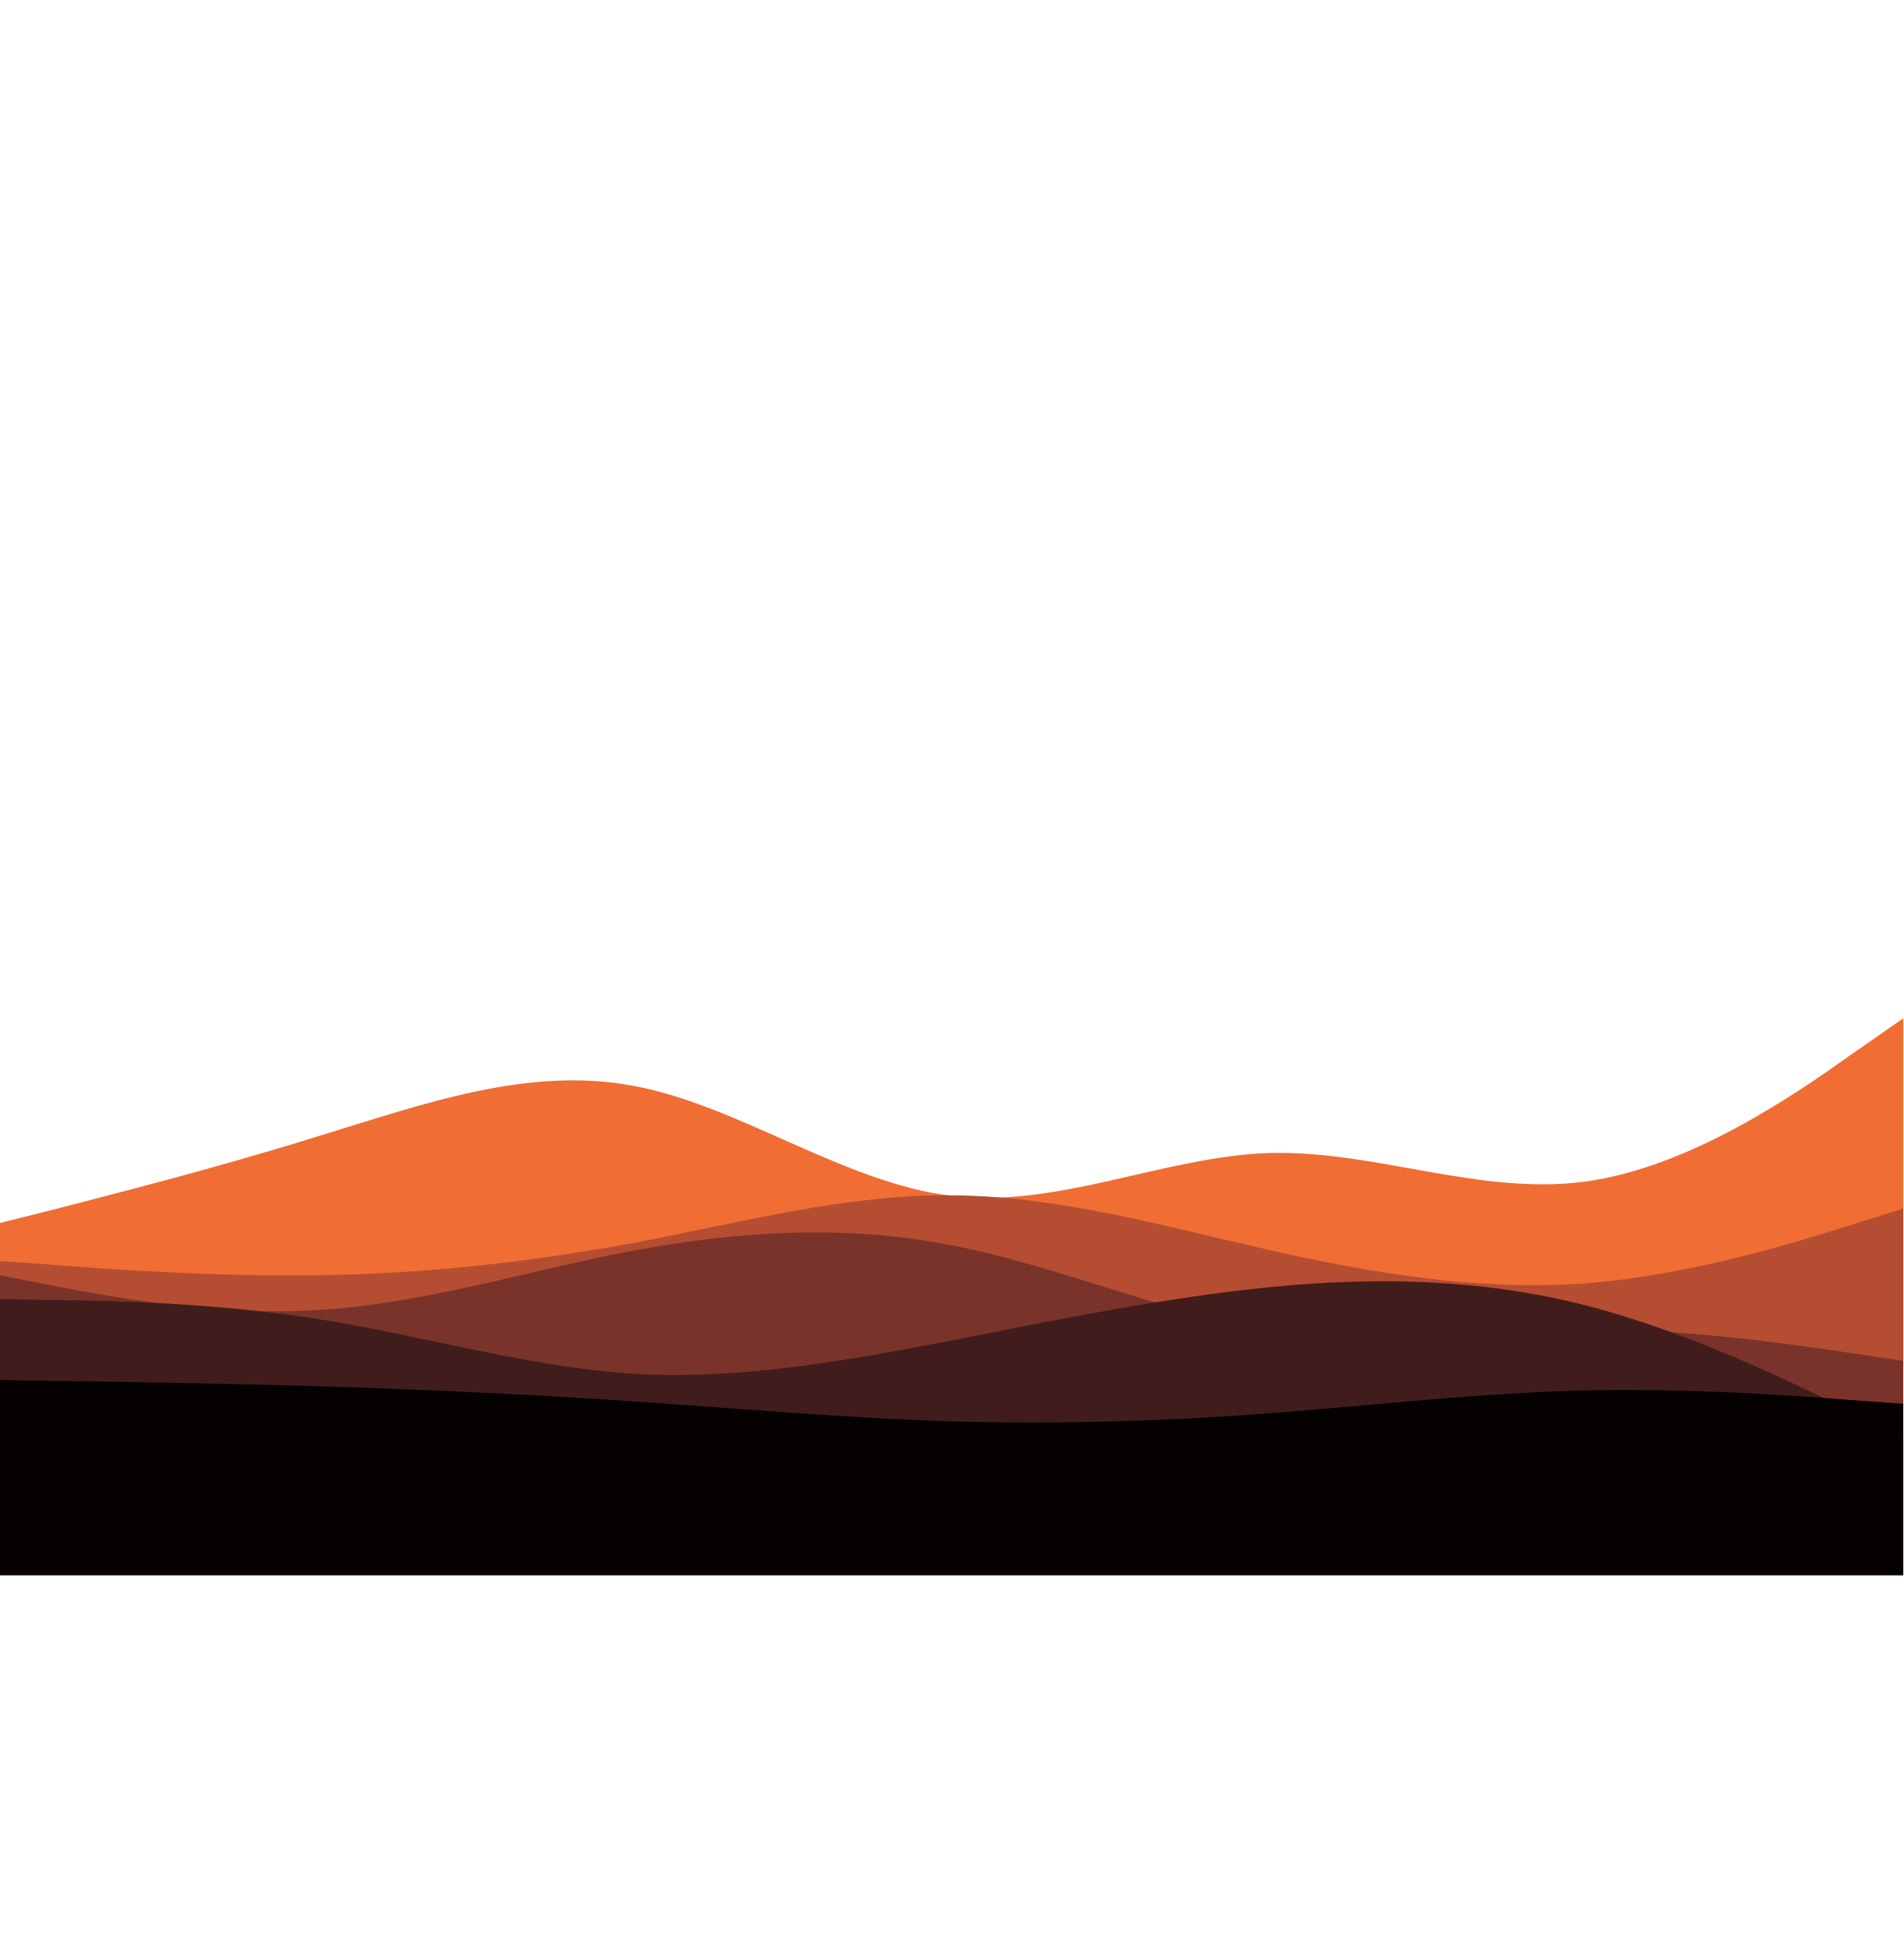
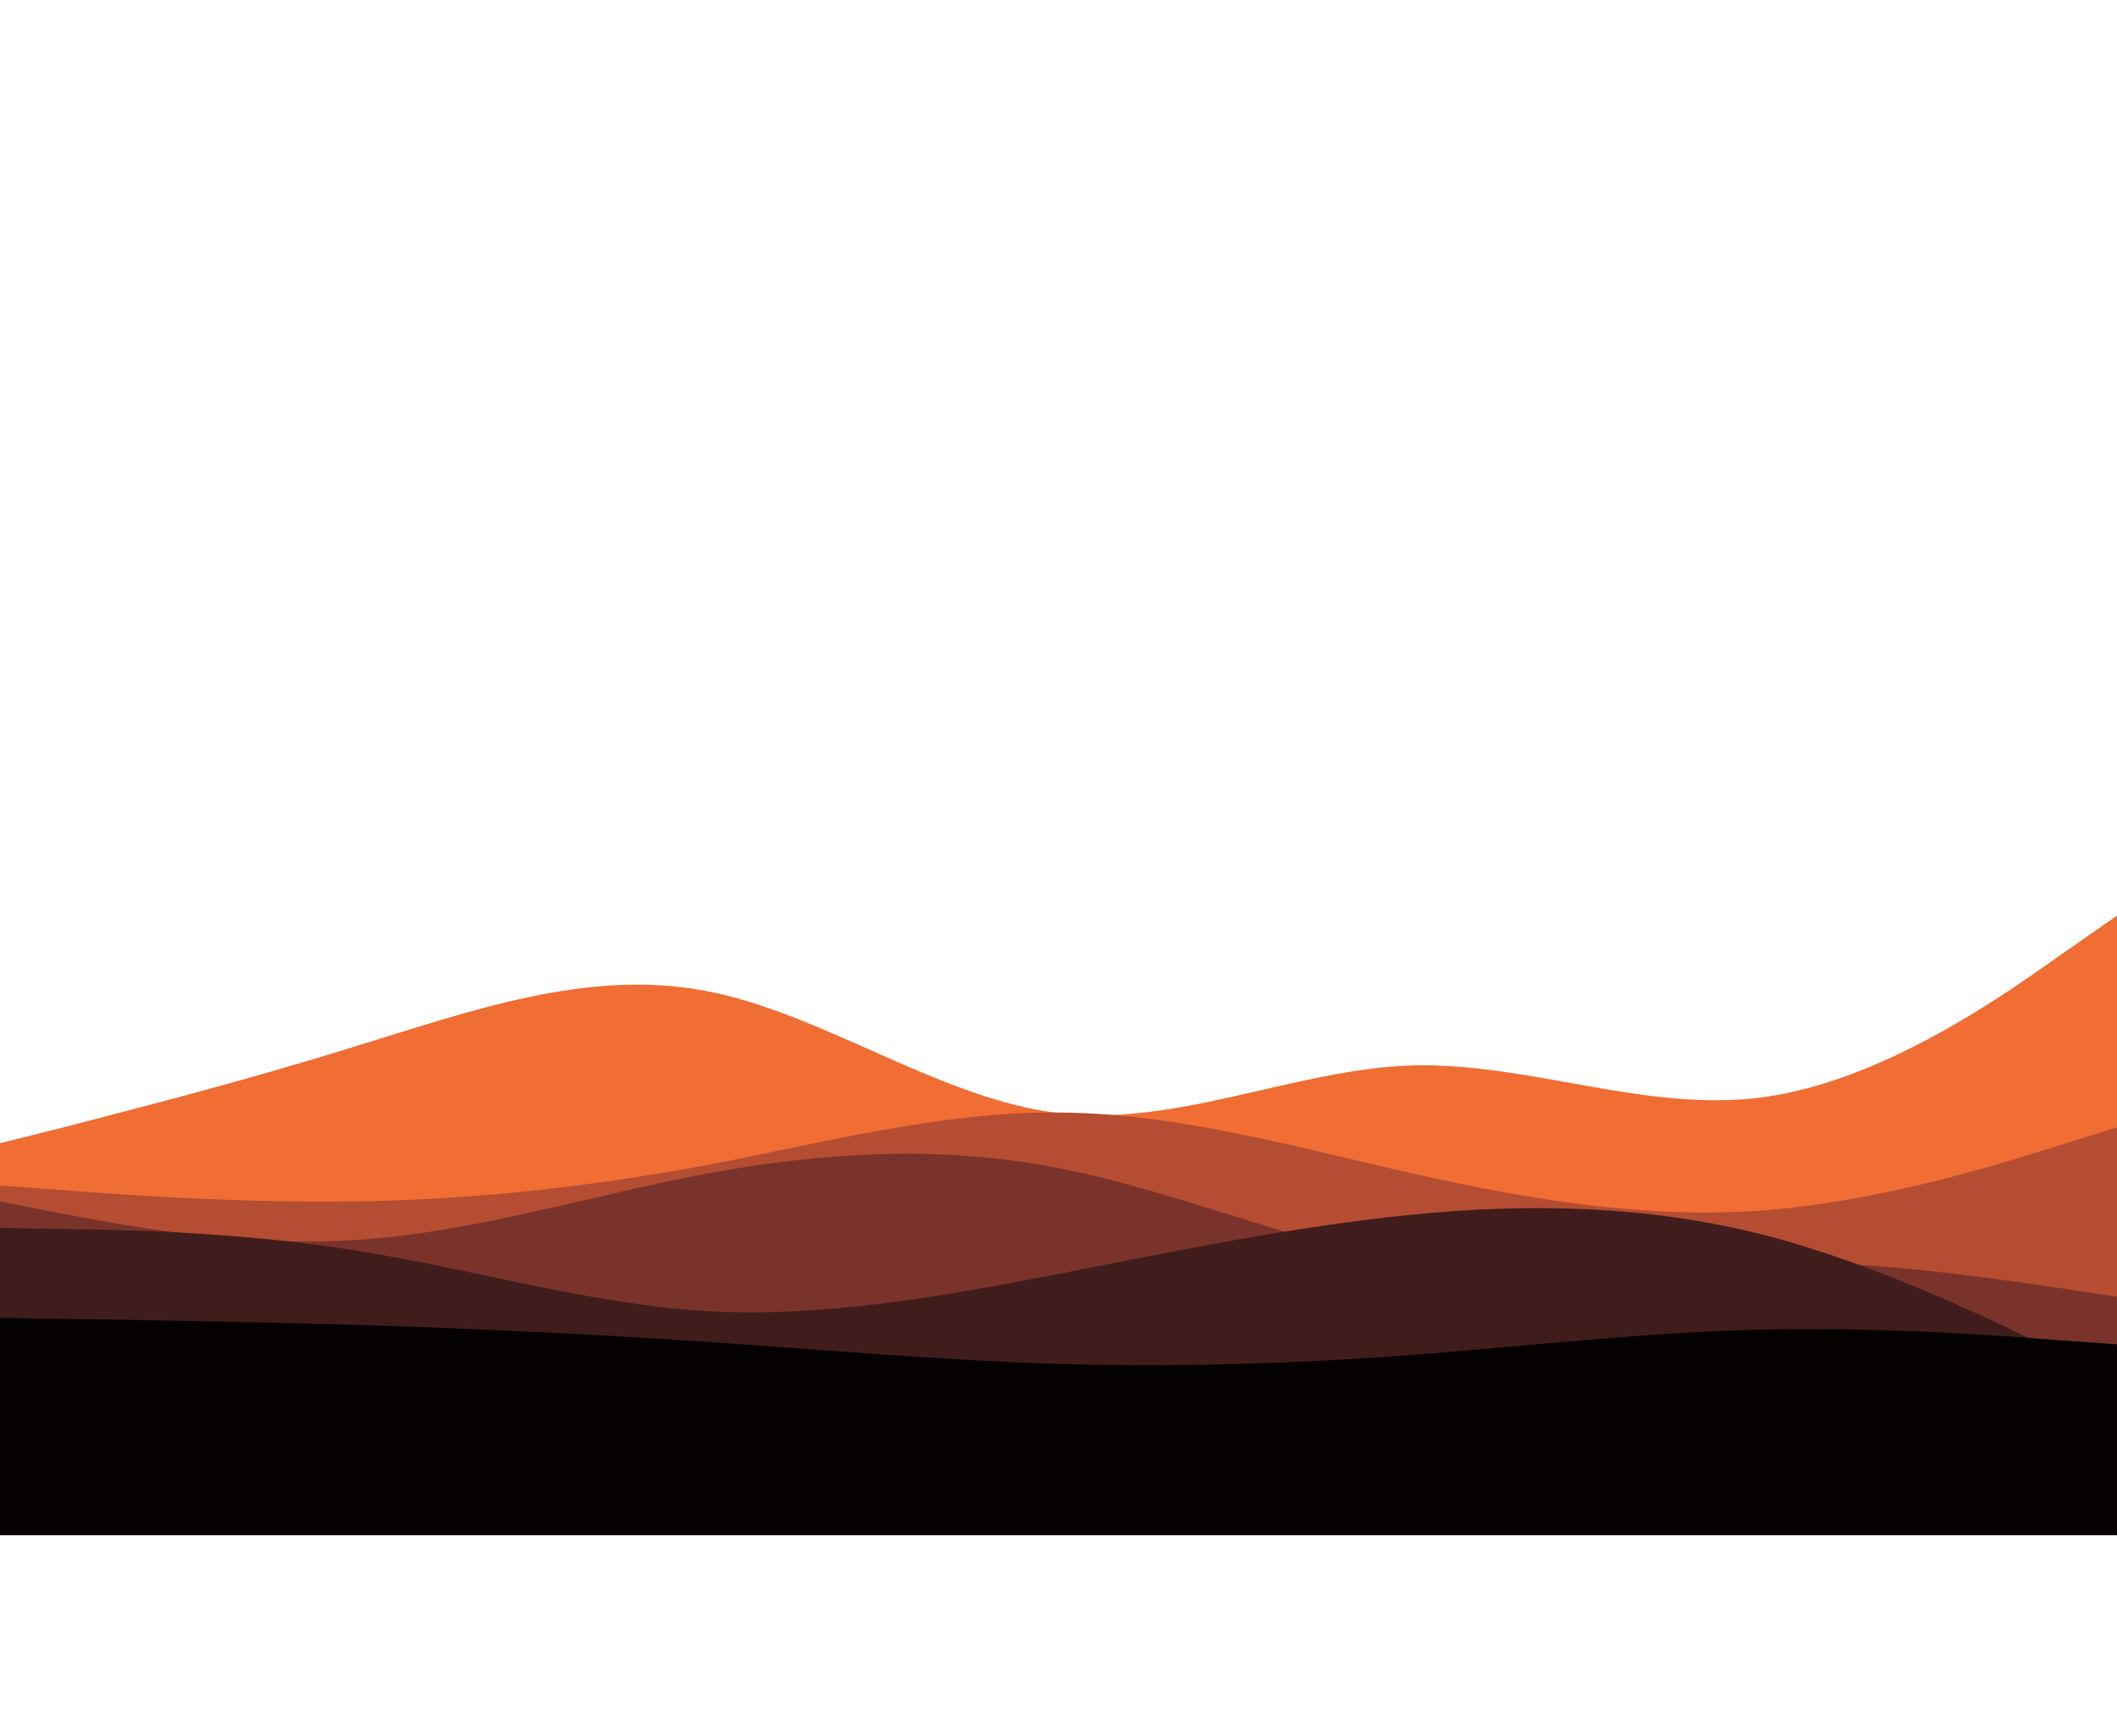
- <svg xmlns="http://www.w3.org/2000/svg" id="visual" viewBox="0 0 400 250" width="400" height="410" version="1.1">
+ <svg xmlns="http://www.w3.org/2000/svg" id="visual" viewBox="0 0 400 250" width="500" height="410" version="1.1">
  <path d="M0 177L11.2 174.2C22.3 171.3 44.7 165.7 66.8 158.8C89 152 111 144 133.2 148.2C155.3 152.3 177.7 168.7 200 171.3C222.3 174 244.7 163 266.8 162.3C289 161.7 311 171.3 333.2 168.3C355.3 165.3 377.7 149.7 388.8 141.8L400 134L400 251L388.8 251C377.7 251 355.3 251 333.2 251C311 251 289 251 266.8 251C244.7 251 222.3 251 200 251C177.7 251 155.3 251 133.2 251C111 251 89 251 66.8 251C44.7 251 22.3 251 11.2 251L0 251Z" fill="#f06d34" />
  <path d="M0 185L11.2 185.8C22.3 186.7 44.7 188.3 66.8 188C89 187.7 111 185.3 133.2 181.2C155.3 177 177.7 171 200 171.2C222.3 171.3 244.7 177.7 266.8 182.7C289 187.7 311 191.3 333.2 189.7C355.3 188 377.7 181 388.8 177.5L400 174L400 251L388.8 251C377.7 251 355.3 251 333.2 251C311 251 289 251 266.8 251C244.7 251 222.3 251 200 251C177.7 251 155.3 251 133.2 251C111 251 89 251 66.8 251C44.7 251 22.3 251 11.2 251L0 251Z" fill="#b54d33" />
  <path d="M0 188L11.2 190.2C22.3 192.3 44.7 196.7 66.8 195.3C89 194 111 187 133.2 182.8C155.3 178.7 177.7 177.3 200 181.7C222.3 186 244.7 196 266.8 199.3C289 202.7 311 199.3 333.2 199.3C355.3 199.3 377.7 202.7 388.8 204.3L400 206L400 251L388.8 251C377.7 251 355.3 251 333.2 251C311 251 289 251 266.8 251C244.7 251 222.3 251 200 251C177.7 251 155.3 251 133.2 251C111 251 89 251 66.8 251C44.7 251 22.3 251 11.2 251L0 251Z" fill="#7a332a" />
  <path d="M0 193L11.2 193.2C22.3 193.3 44.7 193.7 66.8 197.2C89 200.7 111 207.3 133.2 208.7C155.3 210 177.7 206 200 201.7C222.3 197.3 244.7 192.7 266.8 190.5C289 188.3 311 188.7 333.2 194.3C355.3 200 377.7 211 388.8 216.5L400 222L400 251L388.8 251C377.7 251 355.3 251 333.2 251C311 251 289 251 266.8 251C244.7 251 222.3 251 200 251C177.7 251 155.3 251 133.2 251C111 251 89 251 66.8 251C44.7 251 22.3 251 11.2 251L0 251Z" fill="#401d1c" />
  <path d="M0 210L11.2 210.2C22.3 210.3 44.7 210.7 66.8 211.3C89 212 111 213 133.2 214.5C155.3 216 177.7 218 200 218.7C222.3 219.3 244.7 218.7 266.8 217C289 215.3 311 212.7 333.2 212.2C355.3 211.7 377.7 213.3 388.8 214.2L400 215L400 251L388.8 251C377.7 251 355.3 251 333.2 251C311 251 289 251 266.8 251C244.7 251 222.3 251 200 251C177.7 251 155.3 251 133.2 251C111 251 89 251 66.8 251C44.7 251 22.3 251 11.2 251L0 251Z" fill="#050101" />
</svg>
